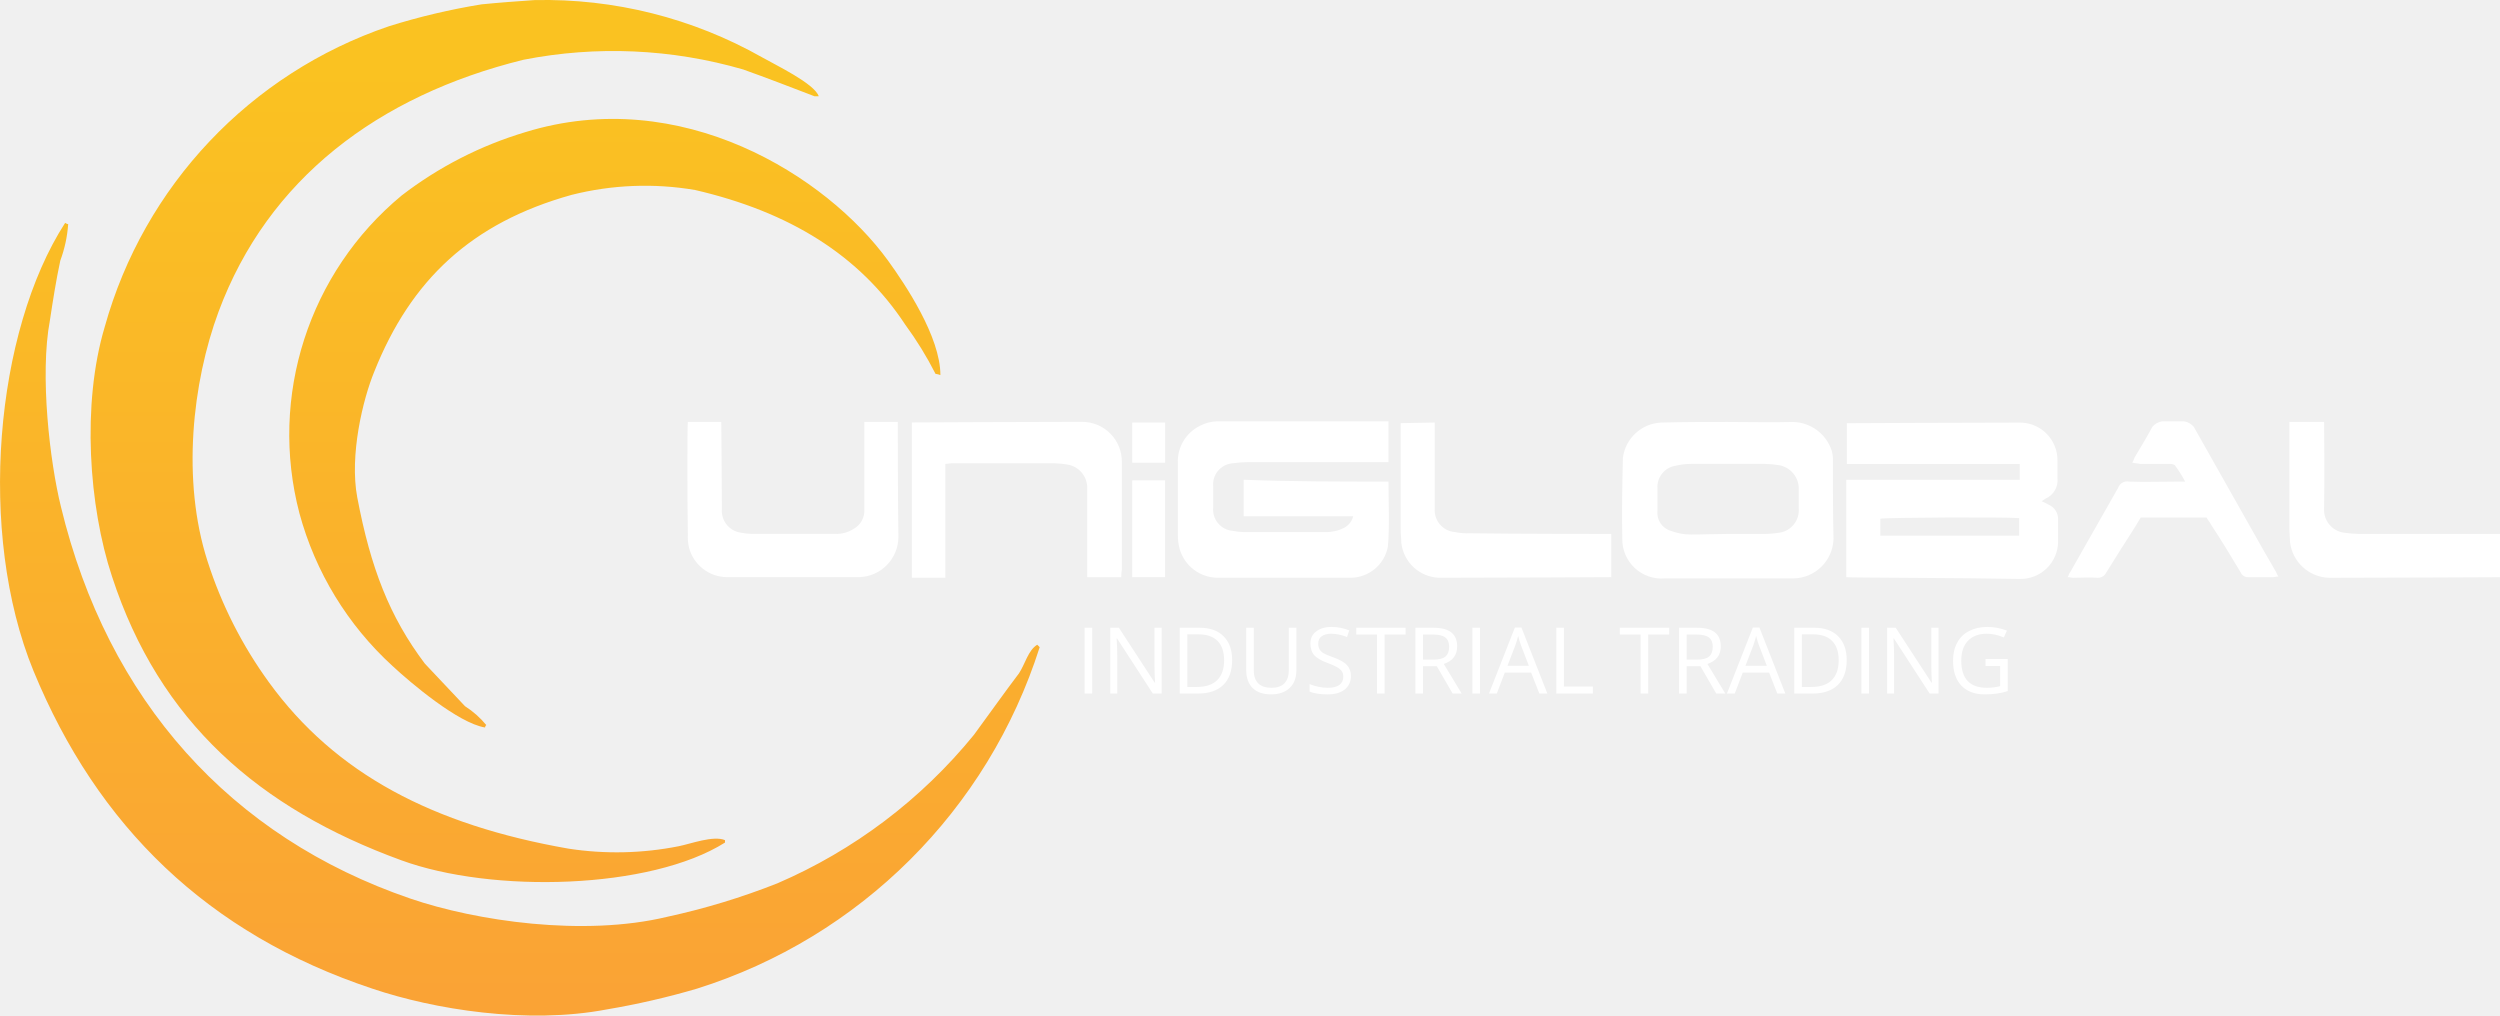
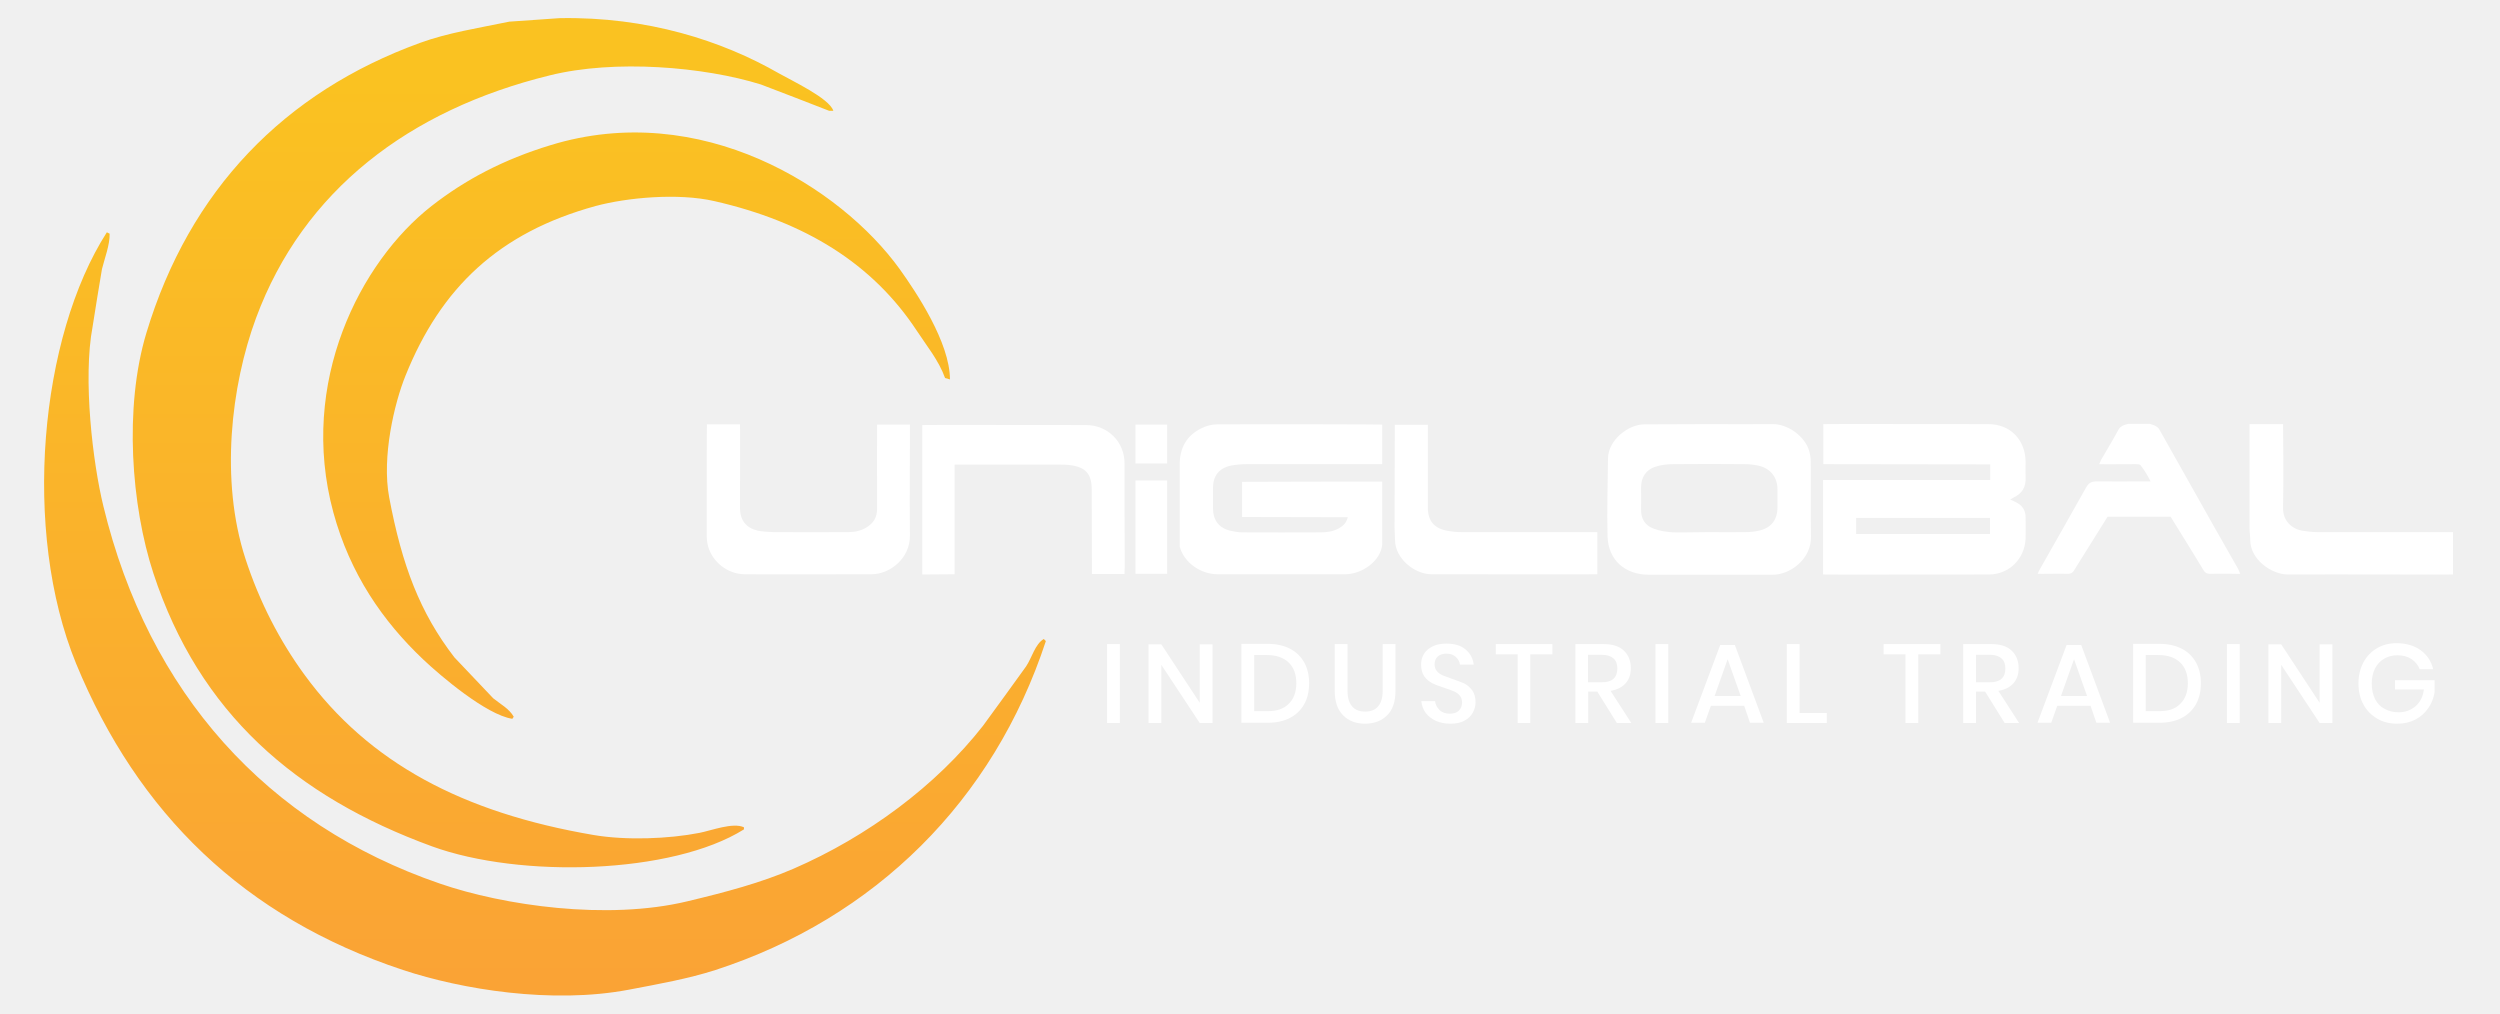
- <svg xmlns="http://www.w3.org/2000/svg" width="190" height="77.179" viewBox="0 0 190 77.179">
-   <defs>
-     <linearGradient id="linear-gradient" x1="0.5" y1="0.063" x2="0.5" y2="0.986" gradientUnits="objectBoundingBox">
-       <stop offset="0" stop-color="#fac221" />
-       <stop offset="1" stop-color="#faa335" />
-     </linearGradient>
-   </defs>
-   <g id="Group_8" data-name="Group 8" transform="translate(-0.1 0.015)">
-     <g id="Group_529" data-name="Group 529">
-       <path id="Path_1" data-name="Path 1" d="M303.4,81.151v-7.4h13.185v-1.2H303.446v-3.1c.139,0,8.836-.046,13.046-.046a2.857,2.857,0,0,1,2.961,2.915v1.3a1.523,1.523,0,0,1-.925,1.573,2.828,2.828,0,0,0-.278.185,6.192,6.192,0,0,1,.555.278A1.182,1.182,0,0,1,319.5,76.8v1.665a2.854,2.854,0,0,1-2.915,2.822C312.236,81.2,303.539,81.2,303.4,81.151ZM305.991,78h10.548V76.663c-1.2-.093-10.132-.046-10.548.046Z" transform="translate(-162.985 -37.302)" fill="#fff" />
-       <path id="Path_2" data-name="Path 2" d="M209.607,73.78c0,1.712.093,3.331-.046,4.95a2.9,2.9,0,0,1-2.868,2.359H196.607a3.026,3.026,0,0,1-2.868-2.174,3.943,3.943,0,0,1-.139-1.064V72.392a3.01,3.01,0,0,1,1.712-2.868,2.945,2.945,0,0,1,1.249-.324h13.046v3.1H198.92a9.768,9.768,0,0,0-1.2.093,1.607,1.607,0,0,0-1.434,1.758v1.573a1.627,1.627,0,0,0,1.48,1.8,5.1,5.1,0,0,0,.833.093h6.2a2.974,2.974,0,0,0,1.434-.324,1.372,1.372,0,0,0,.694-.879H198.6V73.641C202.2,73.78,205.86,73.78,209.607,73.78Z" transform="translate(-103.982 -37.194)" fill="#fff" />
-       <path id="Path_3" data-name="Path 3" d="M274.581,69.3c1.665,0,3.331.046,5,0a3.173,3.173,0,0,1,2.915,2.174,2.562,2.562,0,0,1,.093.833c0,1.943,0,3.932.046,5.875a3.089,3.089,0,0,1-3.007,3.007h-9.808a2.979,2.979,0,0,1-3.238-3.007c-.046-2.036,0-4.117.046-6.153a3.069,3.069,0,0,1,2.915-2.683c1.665-.046,3.377-.046,5.043-.046Zm0,8.512h2.868a8.261,8.261,0,0,0,1.064-.093,1.732,1.732,0,0,0,1.48-1.85V74.48a1.815,1.815,0,0,0-1.527-1.9,7.6,7.6,0,0,0-1.064-.093h-5.6a4.94,4.94,0,0,0-1.157.139,1.633,1.633,0,0,0-1.388,1.758v1.665a1.418,1.418,0,0,0,1.018,1.527,4.252,4.252,0,0,0,1.527.278C272.684,77.857,273.61,77.811,274.581,77.811Z" transform="translate(-143.188 -37.246)" fill="#fff" />
-       <path id="Path_4" data-name="Path 4" d="M113.06,69.3H115.6c0,.231.046,4.58.046,6.616a1.679,1.679,0,0,0,1.434,1.8,5.1,5.1,0,0,0,.833.093h6.338a2.409,2.409,0,0,0,1.388-.37,1.57,1.57,0,0,0,.833-1.48V69.3h2.544c0,.185,0,6.014.046,8.744a3.069,3.069,0,0,1-3.007,3.053H116.021a3.013,3.013,0,0,1-2.868-2.221,3.629,3.629,0,0,1-.093-1.018C113.013,75.222,113.013,69.531,113.06,69.3Z" transform="translate(-60.683 -37.248)" fill="#fff" />
-       <path id="Path_5" data-name="Path 5" d="M165.814,81.1h-2.591V74.435a1.785,1.785,0,0,0-1.527-1.9,6.95,6.95,0,0,0-.925-.093h-7.865c-.139,0-.278.046-.463.046v8.651H149.9v-11.8c.185,0,8.79-.046,12.907-.046a3.021,3.021,0,0,1,3.053,3.053V80.5A3.6,3.6,0,0,0,165.814,81.1Z" transform="translate(-80.498 -37.248)" fill="#fff" />
-       <path id="Path_6" data-name="Path 6" d="M392.207,77.812V81.1c-.185,0-8.836.046-13,.046a3.077,3.077,0,0,1-2.961-2.729c0-.324-.046-.648-.046-.925V69.3h2.637s.046,4.58,0,6.569a1.753,1.753,0,0,0,1.527,1.851,9.74,9.74,0,0,0,1.157.093Z" transform="translate(-202.106 -37.248)" fill="#fff" />
-       <path id="Path_7" data-name="Path 7" d="M246.207,77.866v3.285c-.139,0-8.836.046-13.092.046a2.987,2.987,0,0,1-2.868-2.683c0-.324-.046-.648-.046-1.018v-8.05l2.591-.046v6.523a1.663,1.663,0,0,0,1.527,1.8,4.882,4.882,0,0,0,1.157.093C238.851,77.866,245.975,77.866,246.207,77.866Z" transform="translate(-123.65 -37.302)" fill="#fff" />
-       <path id="Path_8" data-name="Path 8" d="M344.7,72.346a2.918,2.918,0,0,0,.185-.416c.463-.786.925-1.527,1.342-2.313a1.2,1.2,0,0,1,.74-.416h1.666a1.2,1.2,0,0,1,.74.416c1.48,2.637,2.961,5.228,4.441,7.865.6,1.064,1.2,2.128,1.8,3.146a2.729,2.729,0,0,0,.185.37c-.185,0-.278.046-.416.046h-1.85a.6.6,0,0,1-.6-.37c-.74-1.249-1.48-2.452-2.267-3.655-.093-.185-.231-.324-.324-.509h-5c-.463.786-.971,1.573-1.48,2.359-.37.6-.786,1.249-1.157,1.851a.688.688,0,0,1-.648.37c-.6-.046-1.249,0-1.851,0-.139,0-.231-.046-.416-.046.093-.139.093-.278.185-.37,1.2-2.128,2.452-4.3,3.655-6.43a.724.724,0,0,1,.833-.463c1.2.046,2.406,0,3.608,0h.648a9.793,9.793,0,0,0-.786-1.249.622.622,0,0,0-.416-.093h-2.221C345.12,72.392,344.935,72.392,344.7,72.346Z" transform="translate(-182.546 -37.194)" fill="#fff" />
-       <path id="Path_9" data-name="Path 9" d="M186.1,72.453V69.4h2.5v3.053Z" transform="translate(-99.951 -37.302)" fill="#fff" />
-       <rect id="Rectangle_5" data-name="Rectangle 5" width="2.498" height="7.356" transform="translate(86.149 36.493)" fill="#fff" />
-       <text id="INDUSTRIAL_TRADING" data-name="INDUSTRIAL TRADING" transform="translate(81.84 52.695)" fill="#fff" font-size="7" font-family="OpenSans, Open Sans">
-         <tspan x="0" y="0">INDUSTRIAL TRADING</tspan>
-       </text>
-     </g>
-     <g id="Group_7" data-name="Group 7" transform="translate(0.1 -0.015)">
-       <path id="Path_10" data-name="Path 10" d="M68.893,24.65c-3.47-5.274-8.79-8.559-15.961-10.224a22.726,22.726,0,0,0-9.391.37c-7.633,2.128-12.213,6.477-14.989,13.416-.879,2.128-1.9,6.384-1.3,9.576,1.018,5.366,2.452,9.067,5.135,12.63,1.018,1.064,2.036,2.174,3.053,3.238a6.924,6.924,0,0,1,1.619,1.434.24.24,0,0,0-.093.185c-2.036-.324-5.69-3.423-7.032-4.673a24.328,24.328,0,0,1-7.078-11.612,23.584,23.584,0,0,1,7.772-24.149,29.034,29.034,0,0,1,9.391-4.811c11.843-3.655,22.9,3.331,27.572,9.761,1.3,1.8,3.979,5.783,3.979,8.7a1.43,1.43,0,0,0-.37-.093A27.013,27.013,0,0,0,68.893,24.65ZM56.587,5.266a35.43,35.43,0,0,0-16.7-.74c-11.057,2.729-19.43,9.067-23.178,19.153-1.989,5.366-2.822,12.815-.833,18.968a32.531,32.531,0,0,0,4.673,9.206c5.043,6.939,12.445,10.825,22.761,12.63a24.152,24.152,0,0,0,8.374-.185c.925-.185,2.637-.833,3.516-.463v.185c-5.644,3.562-17.672,3.886-24.612,1.342C19.808,61.429,12.221,54.859,8.613,43.8,6.855,38.482,6.3,30.71,8.057,24.835a33.653,33.653,0,0,1,21.6-22.854A50.525,50.525,0,0,1,36.694.316c1.388-.139,2.683-.231,4.025-.324a33.586,33.586,0,0,1,17.3,4.349C58.992,4.9,62,6.33,62.323,7.3H62C60.2,6.607,58.391,5.913,56.587,5.266ZM3.894,24.326c-.786,4.164,0,10.779.833,14.156C8.289,53.24,17.634,63.6,31.281,68.275c5,1.712,13.185,2.915,19.523,1.388a53.785,53.785,0,0,0,8.374-2.544A39.3,39.3,0,0,0,74.12,55.831c1.157-1.573,2.267-3.146,3.423-4.673.463-.694.694-1.758,1.388-2.174l.185.185A39.885,39.885,0,0,1,53.071,75.122,59.372,59.372,0,0,1,46.224,76.7c-6.06,1.157-13.139,0-17.811-1.573C15.876,70.959,7.5,62.77,2.645,50.973c-4.3-10.5-2.915-25.814,2.406-34.049.093.046.139.093.231.093a9.96,9.96,0,0,1-.6,2.776C4.356,21.319,4.125,22.8,3.894,24.326Z" transform="translate(-0.1 0.015)" fill-rule="evenodd" fill="url(#linear-gradient)" />
+ <svg xmlns="http://www.w3.org/2000/svg" version="1.1" id="Layer_1" x="0px" y="0px" viewBox="0 0 1074 435.4" style="enable-background:new 0 0 1074 435.4;" xml:space="preserve">
+   <style type="text/css">
+ 	.st0{fill:#FFFFFF;}
+ 	.st1{fill-rule:evenodd;clip-rule:evenodd;fill:url(#SVGID_1_);}
+ </style>
+   <path class="st0" d="M783.2,246.8c0-13.4,0-26.9,0-40.6c8,0,63.7,0,71.8,0c0-2.3,0-4.3,0-6.7c-3.9,0-67.6-0.1-71.7-0.1  c0-5.8,0-11.4,0-17.2c0.8-0.1,48.1,0,70.9,0c9.3,0,15.8,6.6,16,16c0,2.3-0.1,4.7,0,7c0.2,4-1.5,6.8-5.1,8.5  c-0.4,0.2-0.8,0.5-1.5,0.9c1.2,0.6,2.1,0.9,2.9,1.4c2.4,1.3,3.7,3.4,3.7,6.2c0,3.1,0.1,6.1,0,9.2c-0.4,8.7-7.1,15.4-15.8,15.4  C828.8,246.8,784.1,246.9,783.2,246.8z M797.4,229.4c19.3,0,38.4,0,57.5,0c0-2.7,0-6.9,0-6.9l-57.5,0  C797.4,222.4,797.4,226.8,797.4,229.4z" />
+   <path class="st0" d="M593.8,206.9c0,9.3,0,14.1,0,26.9c-0.5,7-8.4,12.8-15.8,12.9c-16.3,0-41.8,0-54.9,0c-7.4,0-14.5-5.1-16.3-11.9  c0-19,0-22.5,0-35.3c0-7.1,3-12.4,9.3-15.5c2-1,4.4-1.7,6.7-1.7c22.9-0.1,70,0,71,0.1c0,5.6,0,11.1,0,17c-1.2,0-40,0-58.2,0  c-2.2,0-4.5,0.2-6.7,0.6c-5.2,1.1-7.8,4.4-7.8,9.7c0,2.8,0,5.7,0,8.5c0,5.4,2.6,8.8,7.9,9.9c1.5,0.3,3,0.6,4.5,0.6  c11.3,0,22.6,0.1,33.9,0c2.7,0,5.5-0.4,7.9-1.8c1.7-1,3.1-2.2,3.7-4.7c-15.3-0.1-30.3,0-45.4-0.1c0-5.2,0-9.9,0-15.1  C553.6,206.9,573.5,206.9,593.8,206.9z" />
+   <path class="st0" d="M734.3,182.2c9.1,0,18.1,0.1,27.2,0c6.5-0.1,14.1,5.3,15.8,11.8c0.4,1.5,0.6,3,0.6,4.5  c0.1,10.7-0.1,21.4,0.1,32c0.2,9.8-9.1,16.4-16.3,16.4c-14.6,0-29.3,0-43.9,0c-3.2,0-6.3,0-9.5,0c-10.2,0-17.4-6.3-17.7-16.5  c-0.3-11.2,0.1-22.4,0.2-33.5c0.1-7.8,8.7-14.7,15.8-14.6C715.8,182.3,725,182.2,734.3,182.2C734.3,182.2,734.3,182.2,734.3,182.2z   M734.2,228.6c5.2,0,10.4,0.1,15.6,0c1.9,0,3.9-0.2,5.7-0.6c5.4-1.1,8.1-4.7,8.1-10.1c0-2.5,0-5.1,0-7.6c0-5.4-3.1-9.2-8.4-10.3  c-1.9-0.4-3.8-0.6-5.7-0.6c-10.2-0.1-20.3-0.1-30.5,0c-2.1,0-4.3,0.2-6.4,0.7c-5,1.1-7.6,4.4-7.6,9.5c0,3.1,0.1,6.1,0,9.2  c-0.1,4.1,1.8,7,5.4,8.3c2.6,1,5.5,1.4,8.3,1.6C723.8,228.8,729,228.6,734.2,228.6z" />
+   <path class="st0" d="M303.7,182.3c4.7,0,9.4,0,14.2,0c0.1,1.1,0,25,0,35.9c0,5.3,2.6,8.6,7.7,9.8c1.5,0.3,5.1,0.6,6.6,0.6  c11.5,0.1,20.9,0,32.4,0c2.7,0,5.3-0.6,7.6-2c3-1.8,4.6-4.3,4.6-8c-0.1-10.9,0-34.9,0-36.2c4.7,0,9.4,0,14.1,0  c0.1,1-0.2,32.8,0,47.7c0.1,9.7-8.5,16.6-16.5,16.6c-10.4,0-46.8,0.1-54.6,0c-7.2-0.1-13.7-5.2-15.6-12c-0.5-1.7-0.6-3.6-0.6-5.4  C303.6,214.5,303.6,183.4,303.7,182.3z" />
+   <path class="st0" d="M483.1,246.6h-14c0,0-0.1-25.3-0.1-36.3c0-7.6-3.3-10.7-13.5-10.7c-10.2,0-45.4,0-45.4,0v47.1l-13.9,0.1  c0,0,0-42.8,0-64.2c1-0.1,47.8,0,70.3,0c9.3,0,16.6,7.1,16.6,16.5c0,14.8,0,29.5,0.1,44.3C483.1,244.2,483.1,246.6,483.1,246.6z" />
+   <path class="st0" d="M1053.8,228.6c0,6.2,0,12.3,0,18.2c-1,0.1-48.2-0.1-70.9,0c-7.1,0-16.2-6.5-16.2-14.8c0-1.7-0.3-3.4-0.3-5.2  c0-13.5,0-44.6,0-44.6l14.4,0c0,0,0.3,25.1,0,35.8c-0.2,6,4.1,9.3,8.3,10c2.1,0.3,4.2,0.6,6.4,0.6  C1013.7,228.6,1052.4,228.6,1053.8,228.6z" />
+   <path class="st0" d="M686.2,228.6c0,6,0,12.1,0,18.1c-0.7,0.1-45.5,0-71.2,0c-7.4,0-15.6-6.8-15.7-14.6c0-1.8-0.2-3.7-0.2-5.5  c0-13.4,0.1-26.9,0.1-40.3c0-1.2,0-3.8,0-3.8l14.2,0c0,0,0,2.1,0,3.2c0,10.8,0,21.6,0,32.4c0,5.6,2.7,8.9,8.3,9.9  c2.1,0.4,4.2,0.6,6.4,0.6C635.8,228.6,684.7,228.6,686.2,228.6z" />
+   <path class="st0" d="M901.8,199.4c0.5-0.9,0.7-1.8,1.1-2.3c2.4-4.2,5-8.4,7.3-12.7c1-1.8,4.1-2.3,4.1-2.3l9.2,0c0,0,3.1,0.6,4.1,2.3  c8,14.3,16.1,28.5,24.1,42.8c3.3,5.7,6.5,11.5,9.8,17.2c0.3,0.6,0.5,1.2,0.9,2.1c-0.9,0.1-1.6,0-2.3,0c-3.4,0-6.7-0.1-10.1,0  c-1.6,0.1-2.6-0.2-3.4-1.6c-4-6.7-8.2-13.3-12.3-20c-0.6-0.9-1.2-1.9-1.8-2.9c-9,0-17.9,0-27.1,0c-2.6,4.2-5.3,8.5-8,12.8  c-2.1,3.4-4.2,6.7-6.3,10.1c-0.8,1.4-1.7,1.7-3.4,1.6c-3.4-0.1-11.4,0.1-12.3,0c0.4-0.9,0.6-1.5,1-2.1c6.6-11.7,13.3-23.3,19.8-35  c1.1-2,2.4-2.6,4.6-2.6c6.5,0.1,13,0,19.5,0c1,0,2,0,3.6,0c-1.4-2.7-2.7-4.9-4.3-6.9c-0.4-0.5-1.5-0.5-2.2-0.5  C913.2,199.4,903.1,199.5,901.8,199.4z" />
+   <path class="st0" d="M487.8,199.1c0-5.6,0-11.1,0-16.7c4.6,0,9,0,13.6,0c0,5.6,0,11,0,16.7C497,199.1,492.6,199.1,487.8,199.1z" />
+   <rect x="487.8" y="206.4" class="st0" width="13.6" height="40.1" />
+   <g>
+     <g>
+       <path class="st0" d="M481.1,276.7v33.9h-5.5v-33.9H481.1z" />
+       <path class="st0" d="M520.9,310.6h-5.5l-16.5-25v25h-5.5v-33.8h5.5l16.5,25.1v-25.1h5.5V310.6z" />
+       <path class="st0" d="M560.3,302.5c-1.4,2.5-3.4,4.5-6.1,5.9c-2.7,1.4-5.9,2.1-9.6,2.1h-11.3v-33.9h11.3c3.7,0,6.9,0.7,9.6,2.1    c2.7,1.4,4.7,3.4,6.1,5.9c1.4,2.5,2.1,5.5,2.1,8.9C562.4,297,561.7,300,560.3,302.5z M553.6,302.4c2.2-2.1,3.3-5.1,3.3-8.9    c0-3.8-1.1-6.8-3.3-8.9c-2.2-2.1-5.3-3.2-9.4-3.2h-5.4v24.1h5.4C548.3,305.6,551.4,304.6,553.6,302.4z" />
+       <path class="st0" d="M578.9,276.7v20.1c0,3,0.7,5.2,2,6.7c1.3,1.5,3.2,2.2,5.6,2.2c2.4,0,4.2-0.7,5.5-2.2c1.3-1.5,2-3.7,2-6.7    v-20.1h5.5v20.1c0,4.6-1.2,8.2-3.6,10.5c-2.4,2.4-5.6,3.6-9.5,3.6c-3.9,0-7-1.2-9.4-3.6c-2.4-2.4-3.6-5.9-3.6-10.5v-20.1H578.9z" />
+       <path class="st0" d="M632.7,306.2c-0.8,1.4-2,2.6-3.6,3.4c-1.6,0.9-3.6,1.3-6,1.3c-2.3,0-4.4-0.4-6.2-1.2c-1.8-0.8-3.3-2-4.4-3.4    c-1.1-1.5-1.7-3.2-1.9-5.1h5.9c0.2,1.5,0.8,2.7,1.9,3.8c1.1,1.1,2.6,1.6,4.4,1.6c1.7,0,3-0.4,3.9-1.3c0.9-0.9,1.4-2,1.4-3.5    c0-1.2-0.3-2.2-1-3s-1.5-1.4-2.5-1.8s-2.4-1-4.1-1.5c-2.1-0.7-3.8-1.3-5.2-2c-1.3-0.7-2.5-1.6-3.4-2.9c-0.9-1.3-1.4-3-1.4-5    c0-1.8,0.4-3.4,1.3-4.8c0.9-1.4,2.2-2.4,3.8-3.2c1.7-0.8,3.6-1.1,5.8-1.1c3.5,0,6.2,0.8,8.2,2.5c2,1.7,3.2,3.8,3.5,6.5h-5.9    c-0.2-1.3-0.8-2.4-1.8-3.3c-1-0.9-2.3-1.4-4-1.4c-1.5,0-2.8,0.4-3.7,1.2c-0.9,0.8-1.4,1.9-1.4,3.4c0,1.2,0.3,2.1,1,2.9    c0.6,0.8,1.4,1.3,2.4,1.8c1,0.4,2.3,0.9,4,1.5c2.1,0.7,3.9,1.4,5.3,2c1.4,0.7,2.5,1.7,3.5,3c0.9,1.3,1.4,3,1.4,5.2    C633.9,303.2,633.5,304.7,632.7,306.2z" />
+       <path class="st0" d="M666.9,276.7v4.4h-9.5v29.5H652v-29.5h-9.4v-4.4H666.9z" />
+       <path class="st0" d="M694.6,310.6l-8.4-13.5h-3.9v13.5h-5.5v-33.9h12c3.9,0,6.8,0.9,8.8,2.8c2,1.9,3,4.4,3,7.5    c0,2.7-0.7,4.8-2.2,6.5c-1.5,1.7-3.6,2.8-6.5,3.3l8.9,13.8H694.6z M682.2,293.1h6c4.4,0,6.6-2,6.6-5.9c0-1.9-0.5-3.3-1.6-4.3    c-1.1-1-2.7-1.6-5-1.6h-6V293.1z" />
+       <path class="st0" d="M716.7,276.7v33.9h-5.5v-33.9H716.7z" />
+       <path class="st0" d="M749.3,303.2H735l-2.6,7.3h-5.9l12.5-33.4h6.3l12.4,33.4h-5.9L749.3,303.2z M747.8,299l-5.6-15.8l-5.6,15.8    H747.8z" />
+       <path class="st0" d="M773.1,306.3h11.7v4.3h-17.2v-33.9h5.5V306.3z" />
+       <path class="st0" d="M833.6,276.7v4.4h-9.5v29.5h-5.5v-29.5h-9.4v-4.4H833.6z" />
+       <path class="st0" d="M861.2,310.6l-8.4-13.5h-3.9v13.5h-5.5v-33.9h12c3.9,0,6.8,0.9,8.8,2.8c2,1.9,3,4.4,3,7.5    c0,2.7-0.7,4.8-2.2,6.5c-1.5,1.7-3.6,2.8-6.5,3.3l8.9,13.8H861.2z M848.9,293.1h6c4.4,0,6.6-2,6.6-5.9c0-1.9-0.5-3.3-1.6-4.3    c-1.1-1-2.7-1.6-5-1.6h-6V293.1z" />
+       <path class="st0" d="M898.1,303.2h-14.3l-2.6,7.3h-5.9l12.5-33.4h6.3l12.4,33.4h-5.9L898.1,303.2z M896.6,299l-5.6-15.8l-5.6,15.8    H896.6z" />
+       <path class="st0" d="M943.4,302.5c-1.4,2.5-3.4,4.5-6.1,5.9c-2.7,1.4-5.9,2.1-9.6,2.1h-11.3v-33.9h11.3c3.7,0,6.9,0.7,9.6,2.1    c2.7,1.4,4.7,3.4,6.1,5.9c1.4,2.5,2.1,5.5,2.1,8.9C945.5,297,944.8,300,943.4,302.5z M936.6,302.4c2.2-2.1,3.3-5.1,3.3-8.9    c0-3.8-1.1-6.8-3.3-8.9c-2.2-2.1-5.3-3.2-9.4-3.2h-5.4v24.1h5.4C931.3,305.6,934.5,304.6,936.6,302.4z" />
+       <path class="st0" d="M962.2,276.7v33.9h-5.5v-33.9H962.2z" />
+       <path class="st0" d="M1002,310.6h-5.5l-16.5-25v25h-5.5v-33.8h5.5l16.5,25.1v-25.1h5.5V310.6z" />
+       <path class="st0" d="M1040,279.4c2.7,2,4.5,4.7,5.3,8.1h-5.8c-0.7-1.8-1.9-3.3-3.6-4.4s-3.7-1.6-6-1.6c-2.1,0-4,0.5-5.7,1.5    c-1.7,1-3,2.4-3.9,4.2c-0.9,1.8-1.4,4-1.4,6.4c0,2.6,0.5,4.8,1.4,6.7c1,1.9,2.3,3.3,4.1,4.2c1.7,1,3.8,1.5,6.1,1.5    c2.8,0,5.2-0.9,7.2-2.6c2-1.7,3.2-4.1,3.6-7.2h-12.4v-4h17v5.2c-0.4,2.5-1.3,4.8-2.7,6.8c-1.4,2-3.2,3.7-5.5,4.9    c-2.3,1.2-4.9,1.8-7.8,1.8c-3.3,0-6.2-0.7-8.7-2.2c-2.5-1.5-4.5-3.5-5.9-6.1c-1.4-2.6-2.1-5.6-2.1-9c0-3.4,0.7-6.3,2.1-9    c1.4-2.6,3.3-4.6,5.8-6.1c2.5-1.5,5.4-2.2,8.7-2.2C1033.9,276.4,1037.3,277.4,1040,279.4z" />
    </g>
  </g>
+   <g>
+     <linearGradient id="SVGID_1_" gradientUnits="userSpaceOnUse" x1="234.176" y1="34.018" x2="234.176" y2="422.055">
+       <stop offset="0" style="stop-color:#FAC221" />
+       <stop offset="1" style="stop-color:#FAA335" />
+     </linearGradient>
+     <path class="st1" d="M393.8,142c-19-28.8-47.9-46.7-86.9-55.6c-15.7-3.6-37.6-1.5-51,2.1c-41.6,11.4-66.5,35.1-81.7,72.9   c-4.7,11.6-10.3,34.8-7,52.3c5.5,29.2,13.2,49.5,28,68.7c5.6,5.9,11.1,11.7,16.7,17.6c3.1,2.5,6.8,4.4,8.8,7.9   c-0.2,0.3-0.4,0.6-0.6,0.9c-11.2-1.7-30.9-18.5-38.3-25.5c-17.3-16.4-31.4-36.7-38.6-63.2c-15.1-55.8,11.6-107.7,42.2-131.6   c14.6-11.4,31-20,51-26.1c64.6-19.9,124.8,18.1,150.1,53.2c7.1,9.9,21.6,31.6,21.6,47.4c-0.7-0.2-1.4-0.4-2.1-0.6   C403.3,154.8,397.9,148.3,393.8,142z M326.9,36.3c-24.3-7.6-62.8-10.9-90.8-3.9C175.8,47.2,130.3,81.8,110,136.6   c-10.8,29.2-15.5,69.8-4.6,103.3c6.1,18.8,14.9,35.6,25.5,50.1c27.6,37.7,67.8,59.1,124,68.7c14,2.4,32.4,1.7,45.6-0.9   c5.1-1,14.4-4.6,19.1-2.4c0,0.3,0,0.6,0,0.9c-30.8,19.3-96.1,21.1-134,7.3c-58.6-21.4-100-57.3-119.7-117.3   c-9.5-29-12.7-71.2-3-103.3C81.4,81.7,122.1,39.6,180.5,18.4c11.8-4.3,24.8-6.3,38.3-9.1c7.2-0.5,14.4-1,21.6-1.5   c37.7-0.7,69.8,9.7,94.2,23.7c5.4,3.1,21.7,10.7,23.4,16.1c-0.6,0-1.2,0-1.8,0C346.4,43.8,336.7,40,326.9,36.3z M39.8,140.2   c-4.3,22.6,0.1,58.8,4.6,77.2c19.4,80.3,70.3,136.7,144.6,162.2c27.3,9.4,71.8,15.9,106.3,7.6c16.3-3.9,31.5-7.9,45.6-14   c31.8-13.8,61.3-35.7,81.4-61.4c6.2-8.5,12.4-17,18.5-25.5c2.5-3.7,3.8-9.5,7.6-11.8c0.3,0.3,0.6,0.6,0.9,0.9   c-22.5,68.5-73.3,119-141.9,141.3c-11.8,3.8-24.3,6-37.4,8.5c-32.9,6.2-71.5-0.1-96.9-8.5c-68.2-22.6-113.9-67.3-140.4-131.6   C9.3,228,17.1,144.7,45.9,99.8c0.4,0.2,0.8,0.4,1.2,0.6c0.1,4.8-2.1,10.4-3.3,15.2C42.4,123.8,41.1,132,39.8,140.2z" />
+   </g>
</svg>
